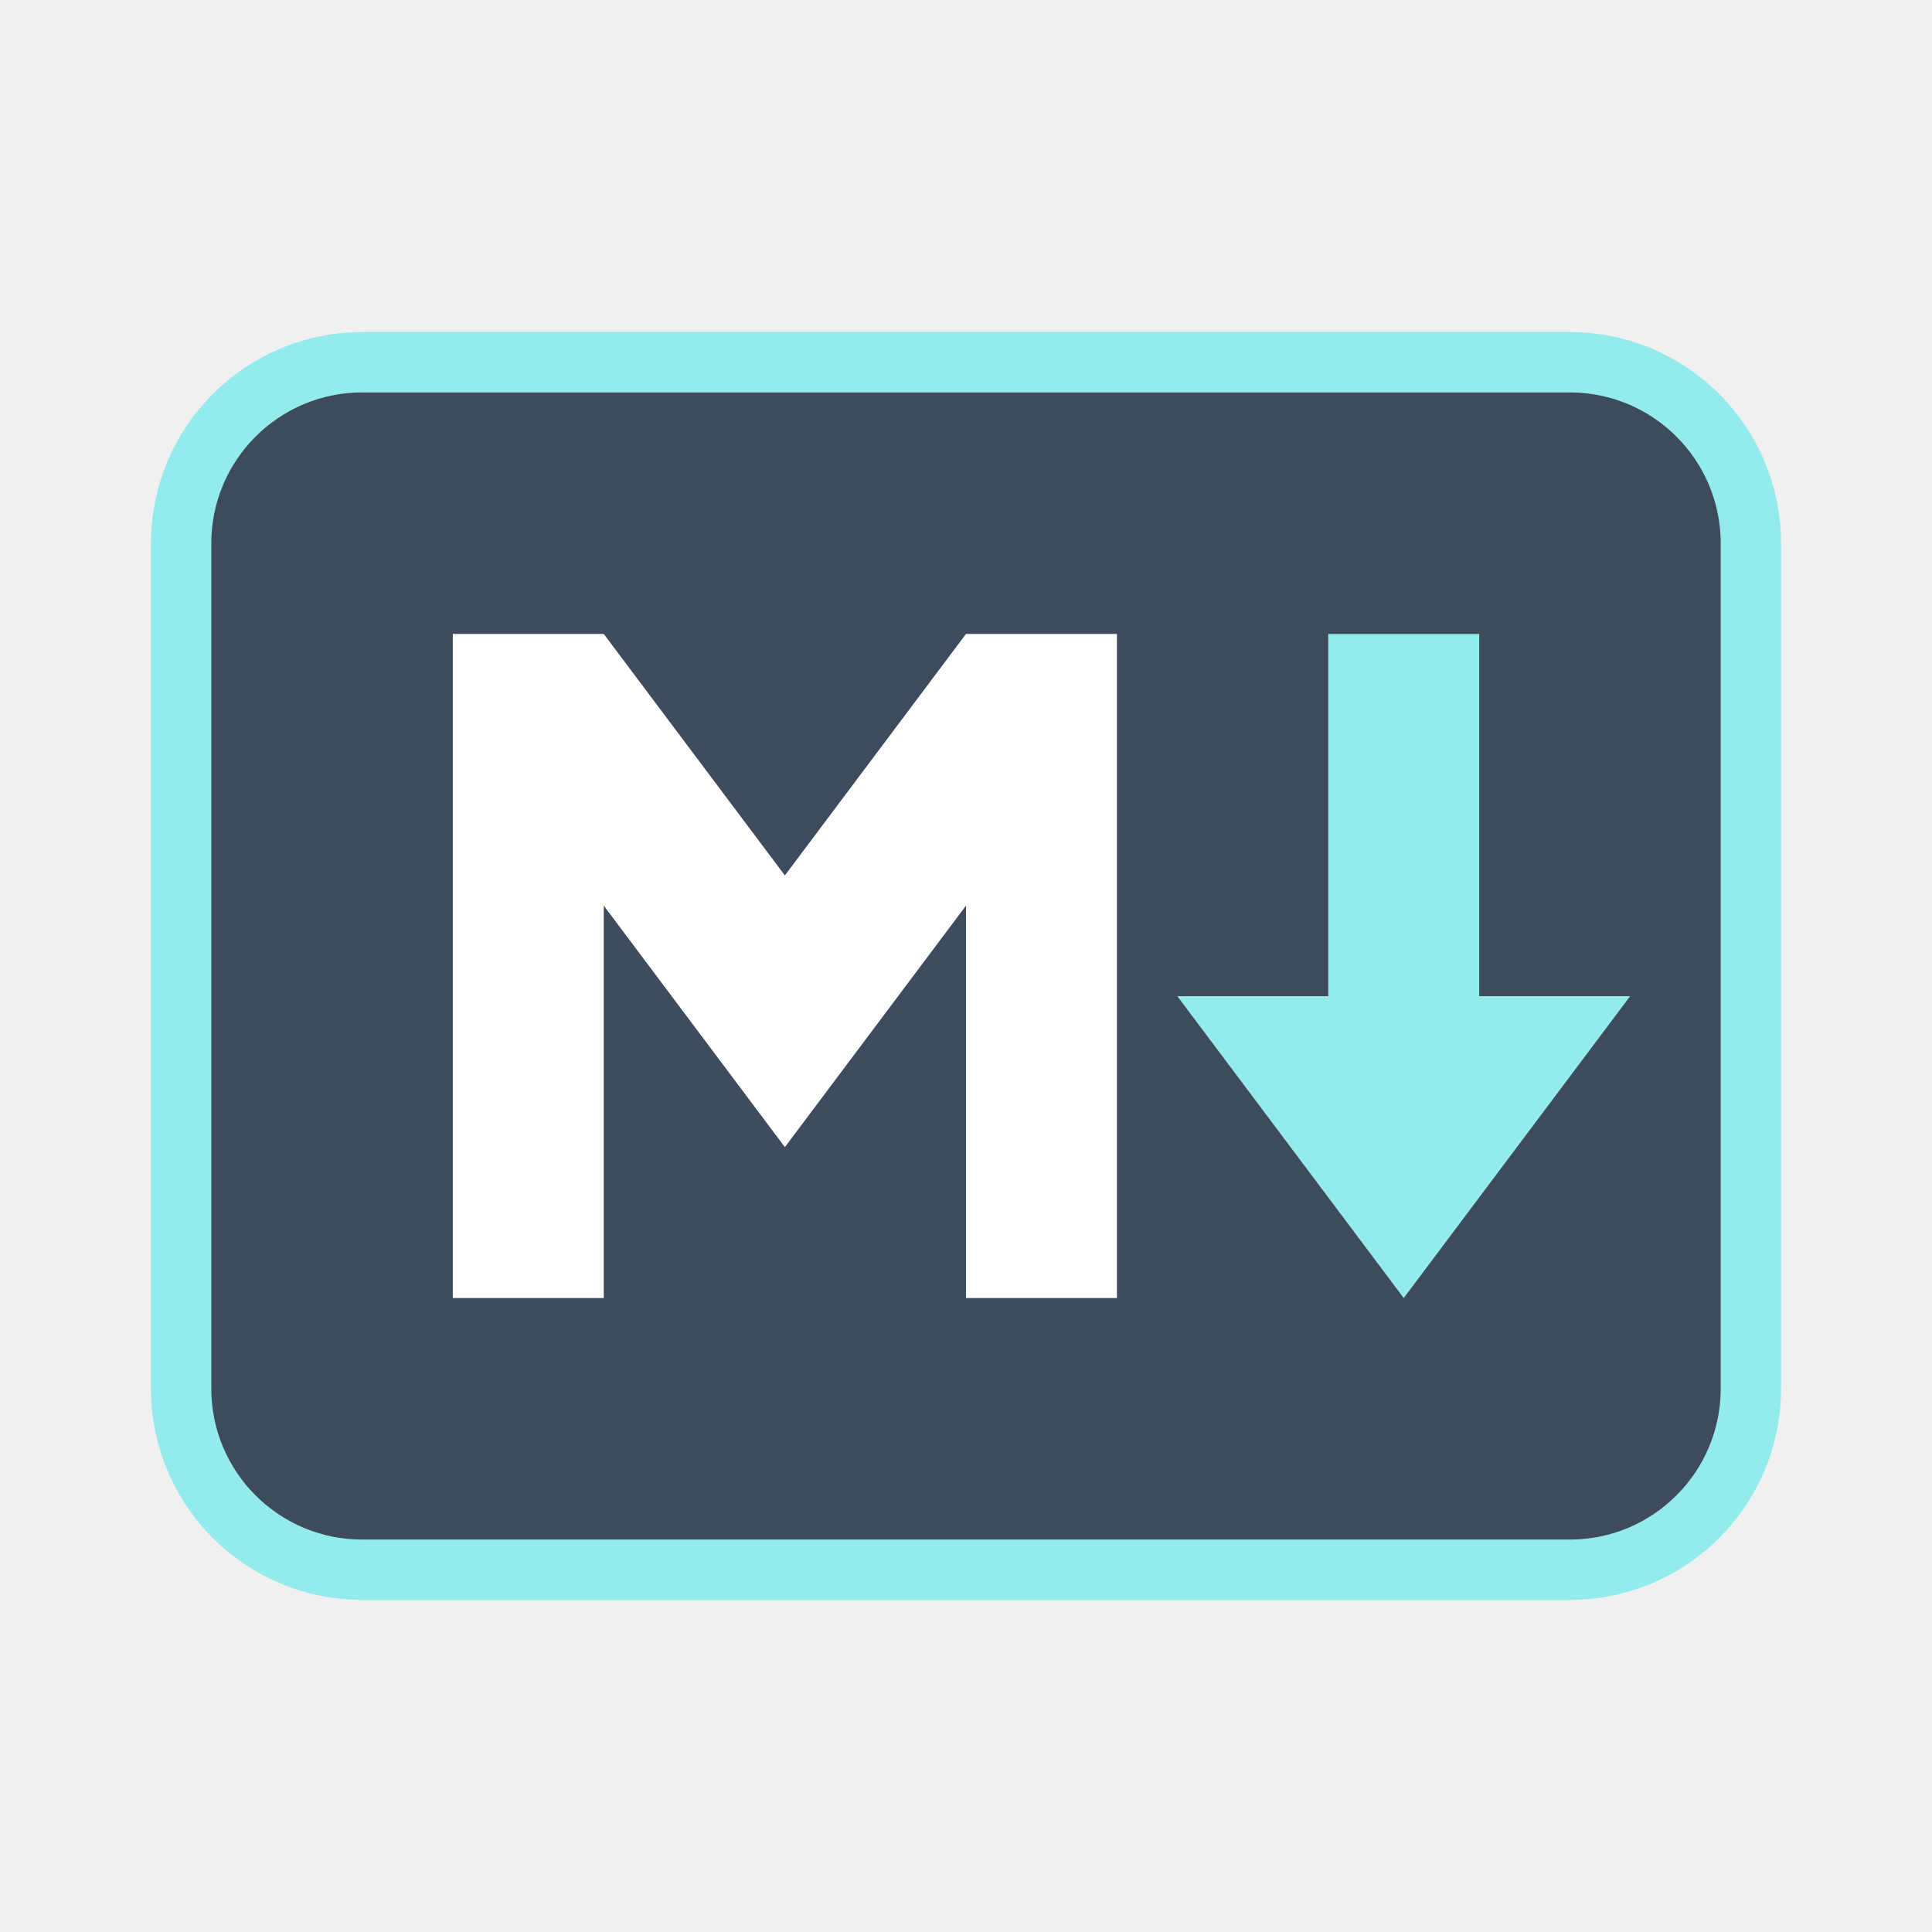
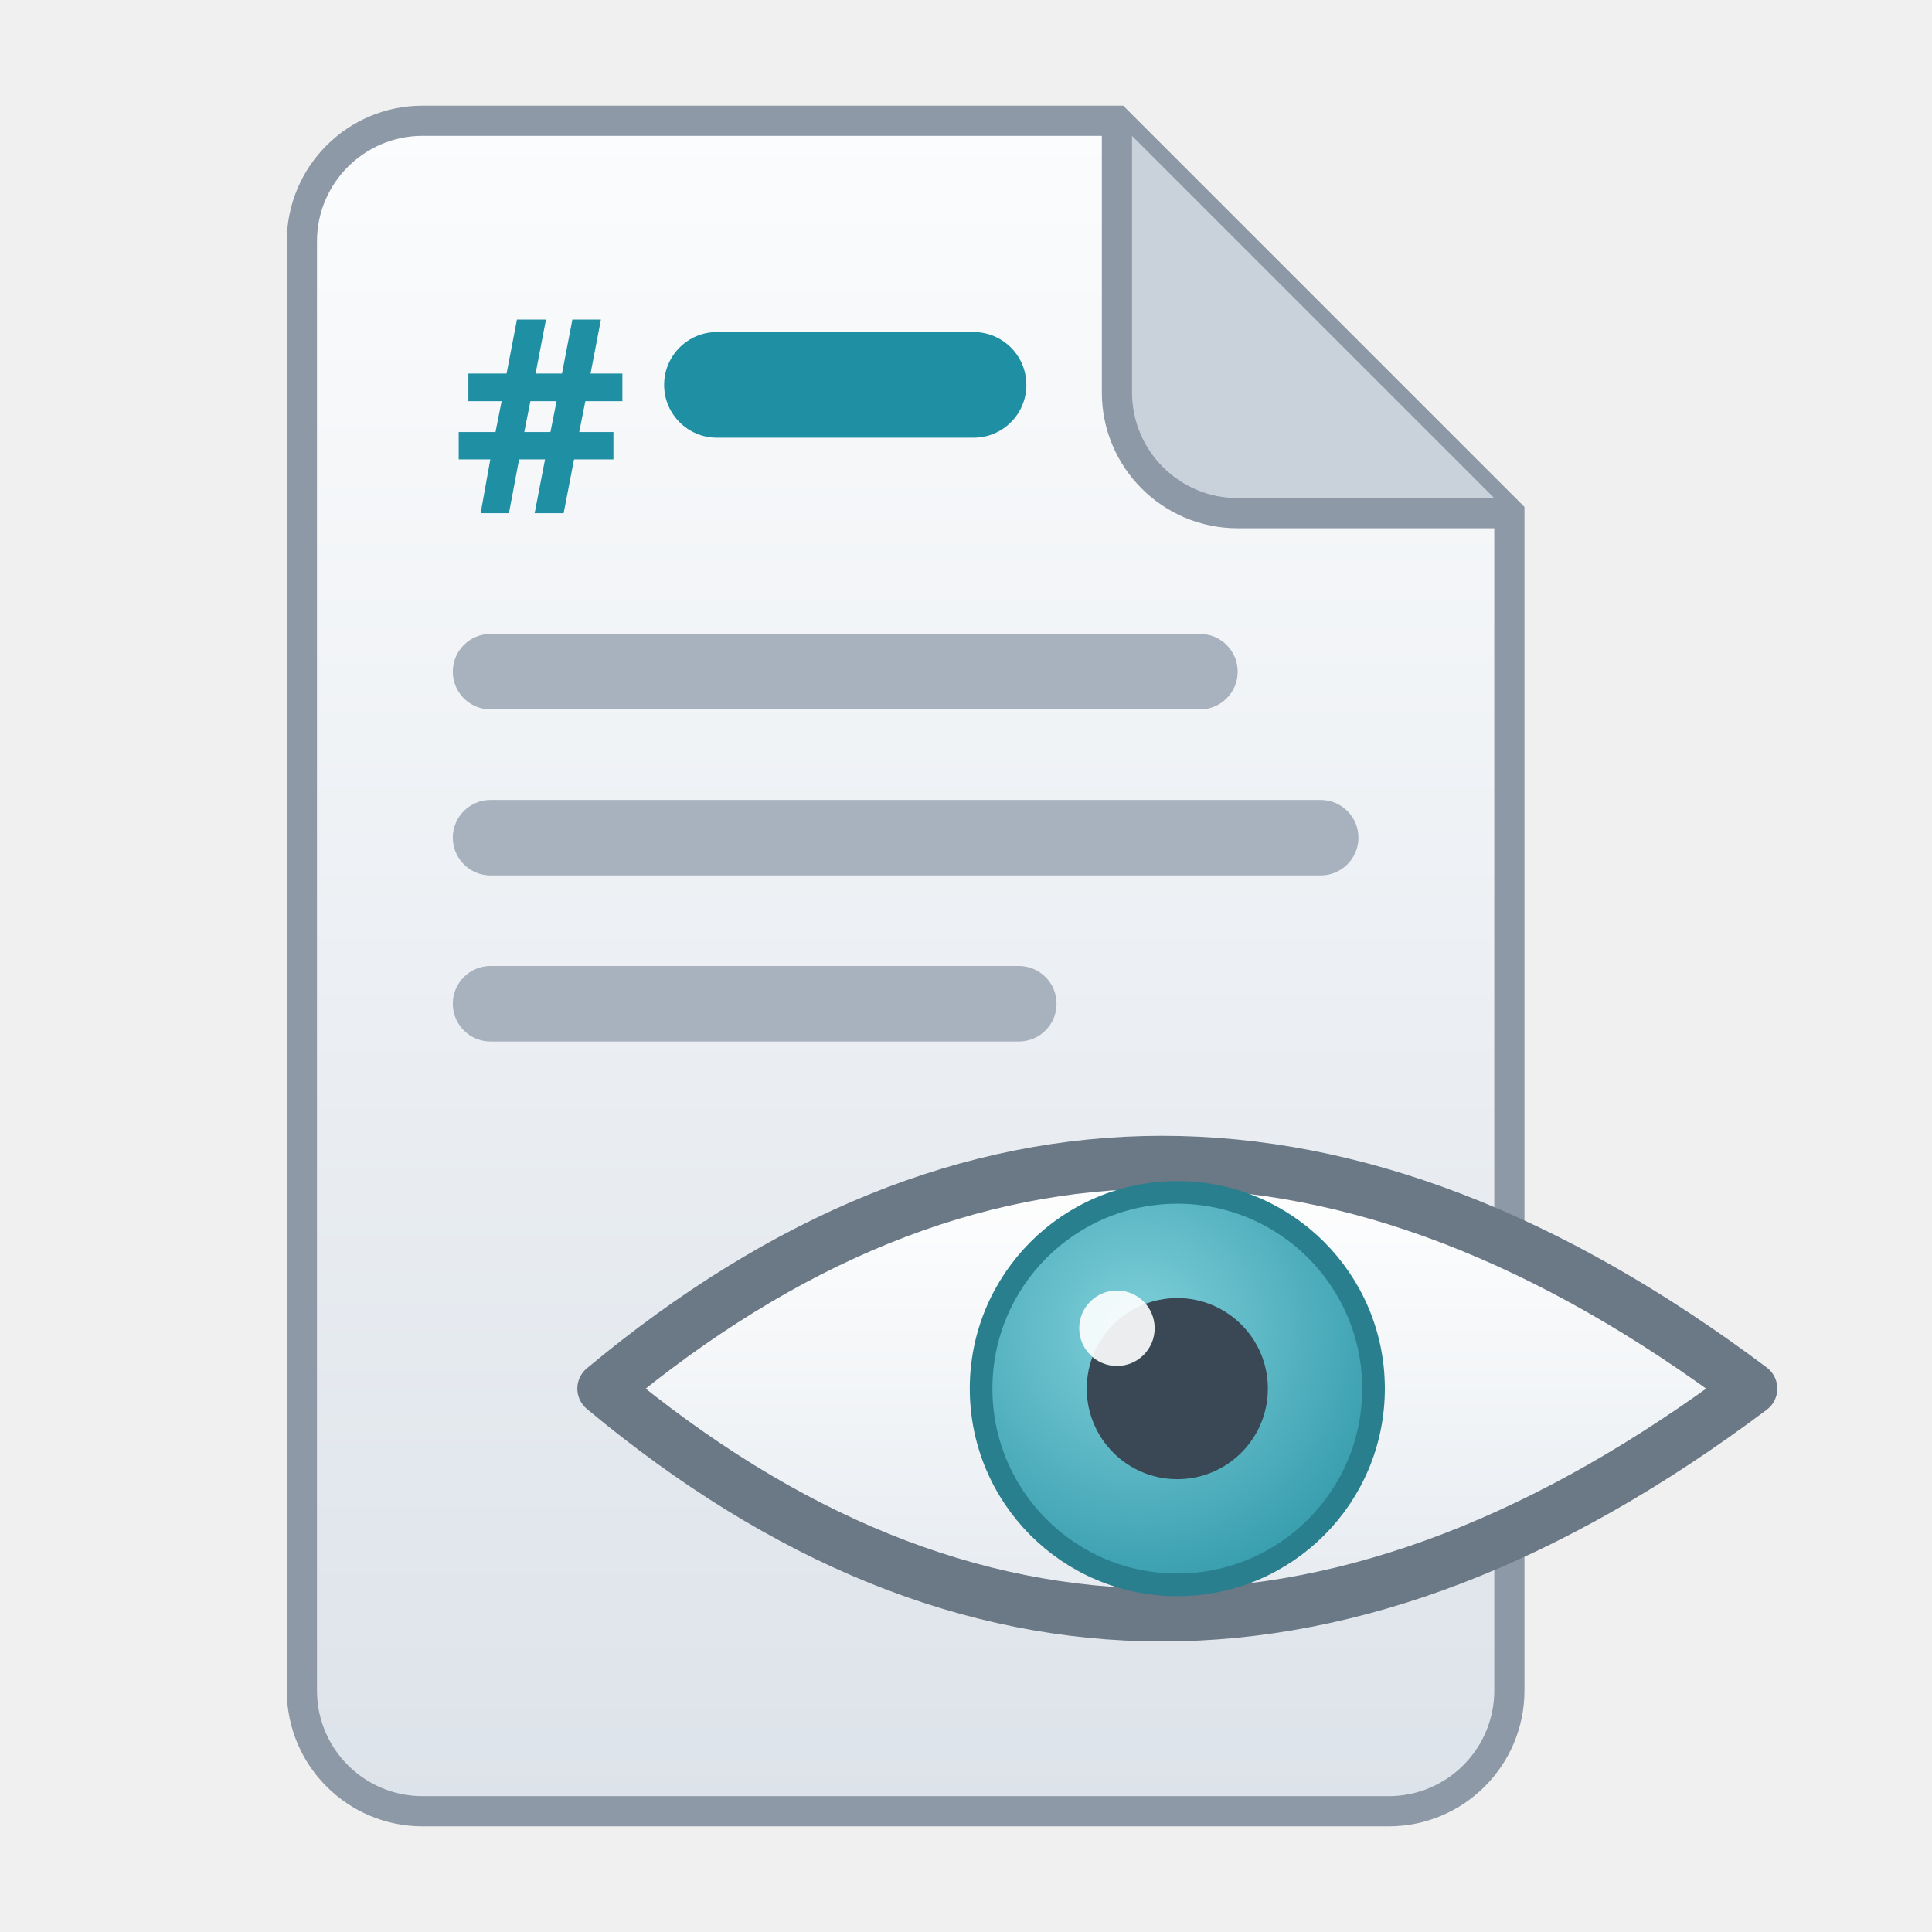
<svg xmlns="http://www.w3.org/2000/svg" width="128" height="128" viewBox="0 0 128 128">
-   <rect x="12" y="24" width="104" height="80" rx="12" fill="#3d4b5c" />
-   <rect x="12" y="24" width="104" height="80" rx="12" fill="none" stroke="#94ebeb" stroke-width="4" />
-   <path d="M30 86V42h10l12 16 12-16h10v44H64V60L52 76 40 60v26z" fill="#ffffff" />
-   <path d="M88 42h10v24h10L93 86 78 66h10z" fill="#94ebeb" />
+   <defs>
+     <linearGradient id="page" x1="0" y1="0" x2="0" y2="1">
+       <stop offset="0" stop-color="#fbfcfd" />
+       <stop offset="1" stop-color="#dde3ea" />
+     </linearGradient>
+     <linearGradient id="white" x1="0" y1="0" x2="0" y2="1">
+       <stop offset="0" stop-color="#ffffff" />
+       <stop offset="1" stop-color="#e6ebf0" />
+     </linearGradient>
+     <radialGradient id="iris" cx="0.4" cy="0.35" r="0.75">
+       <stop offset="0" stop-color="#7fd0da" />
+       <stop offset="1" stop-color="#2f97a8" />
+     </radialGradient>
+   </defs>
+   <path d="M28 8h46l26 26v78a8 8 0 0 1-8 8H28a8 8 0 0 1-8-8V16a8 8 0 0 1 8-8z" fill="url(#page)" stroke="#8d99a6" stroke-width="2" />
+   <path d="M74 8v18a8 8 0 0 0 8 8h18" fill="#c9d1da" stroke="#8d99a6" stroke-width="2" stroke-linejoin="round" />
+   <text x="30" y="34" font-family="sans-serif" font-weight="bold" font-size="18" fill="#1f8fa3">#</text>
+   <rect x="44" y="22" width="24" height="7" rx="3.5" fill="#1f8fa3" />
+   <rect x="30" y="42" width="52" height="5" rx="2.5" fill="#a7b2be" />
+   <rect x="30" y="53" width="60" height="5" rx="2.5" fill="#a7b2be" />
+   <rect x="30" y="64" width="40" height="5" rx="2.5" fill="#a7b2be" />
+   <path d="M40 92Q76 62 116 92Q76 122 40 92Z" fill="url(#white)" stroke="#6b7886" stroke-width="3.5" stroke-linejoin="round" />
+   <circle cx="78" cy="92" r="13" fill="url(#iris)" stroke="#2a7f8e" stroke-width="1.5" />
+   <circle cx="78" cy="92" r="6" fill="#3a4855" />
+   <circle cx="74" cy="88" r="2.5" fill="#ffffff" fill-opacity="0.9" />
</svg>
